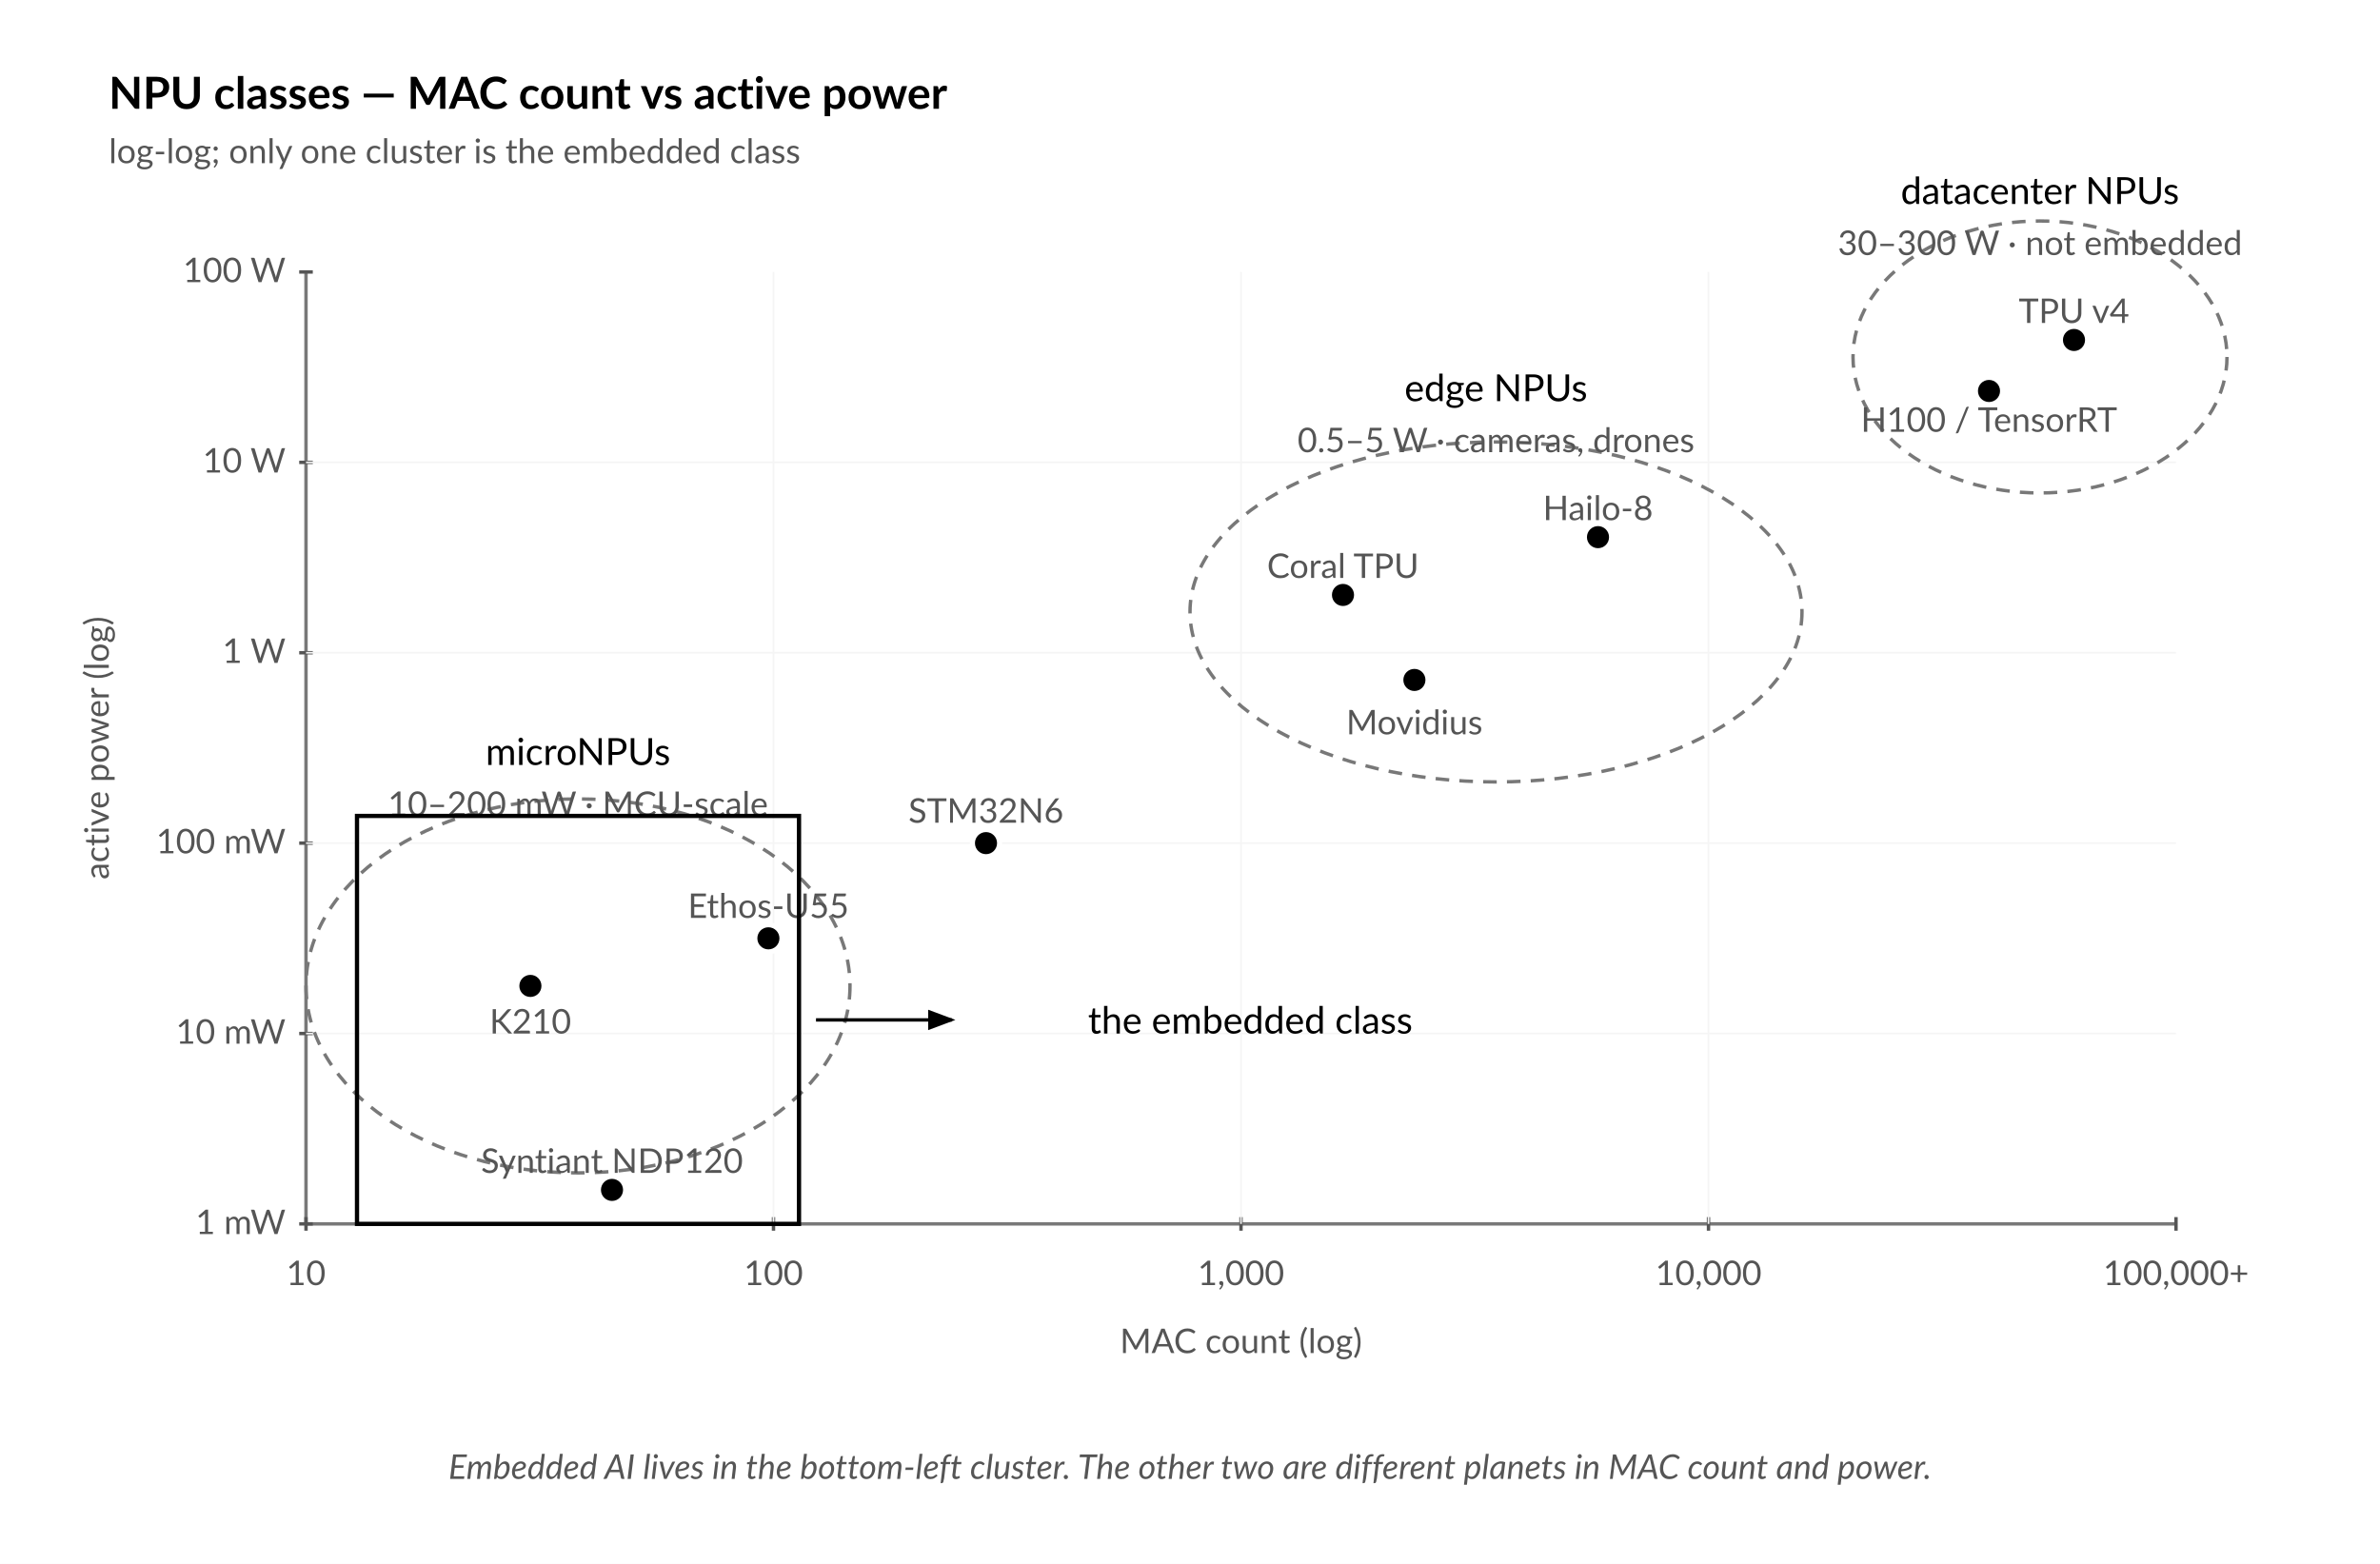
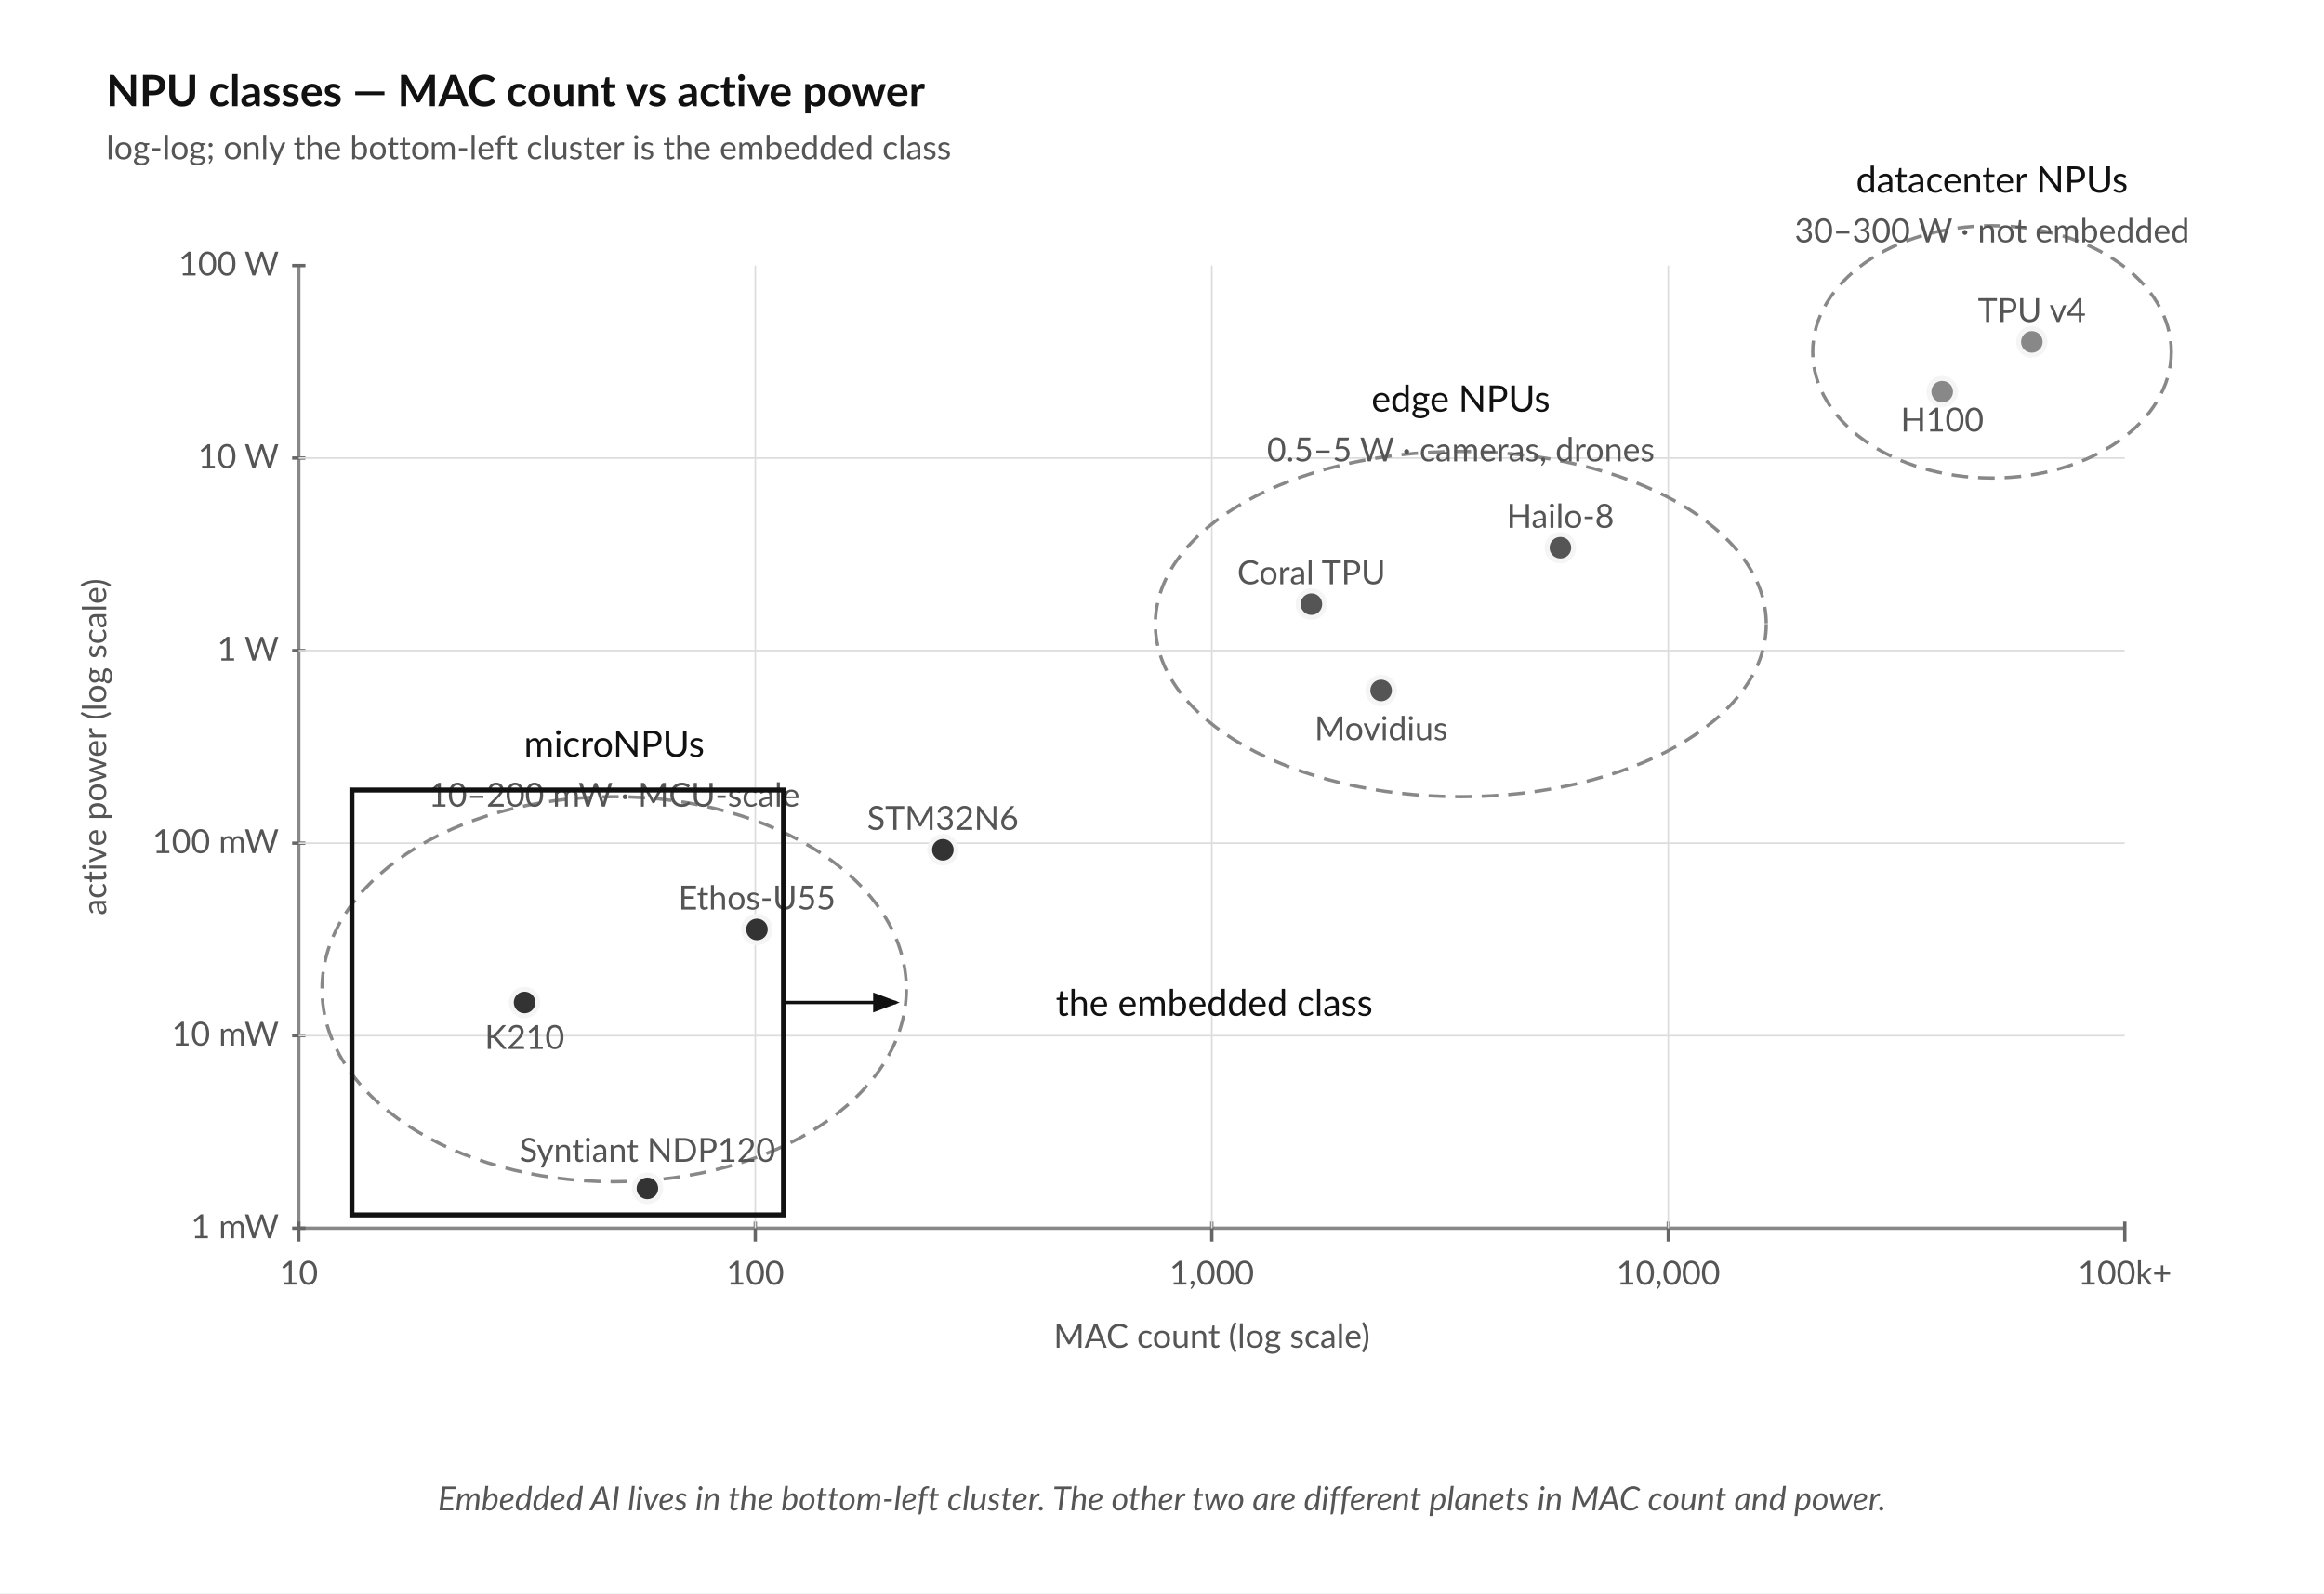
- <svg xmlns="http://www.w3.org/2000/svg" viewBox="0 0 700 460" role="img" aria-labelledby="t03 d03">
+ <svg xmlns="http://www.w3.org/2000/svg" viewBox="0 0 700 480" role="img" aria-labelledby="t03 d03">
  <defs>
    <style>
-       .ti { font-family: 'Real Head Pro', 'FF Real', Lato, sans-serif; font-size: 13px; font-weight: bold; fill: #000000; }
-       .lb { font-family: 'Real Head Pro', 'FF Real', Lato, sans-serif; font-size: 11px; fill: #000000; }
-       .sm { font-family: 'Real Head Pro', 'FF Real', Lato, sans-serif; font-size: 10px; fill: #555555; }
-       .cap { font-family: 'Real Head Pro', 'FF Real', Lato, sans-serif; font-size: 10px; font-style: italic; fill: #555555; }
-       .dot { fill: #000000; }
-       .dot-em { fill: #000000; stroke: #FFFFFF; stroke-width: 1.5; }
-       .cluster { fill: none; stroke: #787878; stroke-width: 1; stroke-dasharray: 4 3; }
+       .ti      { font-family: Lato, 'Helvetica Neue', Arial, sans-serif; font-size: 13px; font-weight: bold; fill: #111111; }
+       .lb      { font-family: Lato, 'Helvetica Neue', Arial, sans-serif; font-size: 11px; fill: #111111; }
+       .sm      { font-family: Lato, 'Helvetica Neue', Arial, sans-serif; font-size: 10px; fill: #555555; }
+       .cap     { font-family: Lato, 'Helvetica Neue', Arial, sans-serif; font-size: 10px; font-style: italic; fill: #555555; }
+       .cluster { fill: none; stroke: #888888; stroke-width: 1; stroke-dasharray: 5 3; }
    </style>
    <marker id="ar" markerWidth="8" markerHeight="6" refX="7" refY="3" orient="auto">
-       <polygon points="0 0, 8 3, 0 6" fill="#000000" />
+       <polygon points="0 0, 8 3, 0 6" fill="#111111" />
    </marker>
  </defs>
-   <rect width="700" height="460" fill="#FFFFFF" />
+   <rect width="700" height="480" fill="#FFFFFF" />
  <text x="32" y="32" class="ti">NPU classes — MAC count vs active power</text>
-   <text x="32" y="48" class="sm">log-log; only one cluster is the embedded class</text>
-   <line x1="90" y1="360" x2="640" y2="360" stroke="#787878" />
-   <line x1="90" y1="80" x2="90" y2="360" stroke="#787878" />
-   <g>
-     <line x1="90" y1="358" x2="90" y2="362" stroke="#555555" />
-     <text x="90" y="378" text-anchor="middle" class="sm">10</text>
-     <line x1="227.5" y1="358" x2="227.5" y2="362" stroke="#555555" />
-     <text x="227.5" y="378" text-anchor="middle" class="sm">100</text>
-     <line x1="365" y1="358" x2="365" y2="362" stroke="#555555" />
-     <text x="365" y="378" text-anchor="middle" class="sm">1,000</text>
-     <line x1="502.5" y1="358" x2="502.5" y2="362" stroke="#555555" />
-     <text x="502.5" y="378" text-anchor="middle" class="sm">10,000</text>
-     <line x1="640" y1="358" x2="640" y2="362" stroke="#555555" />
-     <text x="640" y="378" text-anchor="middle" class="sm">100,000+</text>
+   <text x="32" y="48" class="sm">log-log; only the bottom-left cluster is the embedded class</text>
+   <line x1="90" y1="370" x2="640" y2="370" stroke="#888888" stroke-width="1" />
+   <line x1="90" y1="80" x2="90" y2="370" stroke="#888888" stroke-width="1" />
+   <line x1="90" y1="368" x2="90" y2="374" stroke="#666666" />
+   <text x="90" y="387" text-anchor="middle" class="sm">10</text>
+   <line x1="227.5" y1="368" x2="227.5" y2="374" stroke="#666666" />
+   <text x="227.5" y="387" text-anchor="middle" class="sm">100</text>
+   <line x1="365" y1="368" x2="365" y2="374" stroke="#666666" />
+   <text x="365" y="387" text-anchor="middle" class="sm">1,000</text>
+   <line x1="502.5" y1="368" x2="502.5" y2="374" stroke="#666666" />
+   <text x="502.5" y="387" text-anchor="middle" class="sm">10,000</text>
+   <line x1="640" y1="368" x2="640" y2="374" stroke="#666666" />
+   <text x="640" y="387" text-anchor="middle" class="sm">100k+</text>
+   <text x="365" y="406" text-anchor="middle" class="sm">MAC count (log scale)</text>
+   <line x1="88" y1="370" x2="92" y2="370" stroke="#666666" />
+   <text x="84" y="373" text-anchor="end" class="sm">1 mW</text>
+   <line x1="88" y1="312" x2="92" y2="312" stroke="#666666" />
+   <text x="84" y="315" text-anchor="end" class="sm">10 mW</text>
+   <line x1="88" y1="254" x2="92" y2="254" stroke="#666666" />
+   <text x="84" y="257" text-anchor="end" class="sm">100 mW</text>
+   <line x1="88" y1="196" x2="92" y2="196" stroke="#666666" />
+   <text x="84" y="199" text-anchor="end" class="sm">1 W</text>
+   <line x1="88" y1="138" x2="92" y2="138" stroke="#666666" />
+   <text x="84" y="141" text-anchor="end" class="sm">10 W</text>
+   <line x1="88" y1="80" x2="92" y2="80" stroke="#666666" />
+   <text x="84" y="83" text-anchor="end" class="sm">100 W</text>
+   <text x="32" y="225" text-anchor="middle" class="sm" transform="rotate(-90 32 225)">active power (log scale)</text>
+   <g stroke="#DDDDDD" stroke-width="0.5">
+     <line x1="227.5" y1="80" x2="227.5" y2="370" />
+     <line x1="365" y1="80" x2="365" y2="370" />
+     <line x1="502.5" y1="80" x2="502.5" y2="370" />
+     <line x1="90" y1="312" x2="640" y2="312" />
+     <line x1="90" y1="254" x2="640" y2="254" />
+     <line x1="90" y1="196" x2="640" y2="196" />
+     <line x1="90" y1="138" x2="640" y2="138" />
  </g>
-   <text x="365" y="398" text-anchor="middle" class="sm">MAC count (log)</text>
-   <g>
-     <line x1="88" y1="360" x2="92" y2="360" stroke="#555555" />
-     <text x="84" y="363" text-anchor="end" class="sm">1 mW</text>
-     <line x1="88" y1="304" x2="92" y2="304" stroke="#555555" />
-     <text x="84" y="307" text-anchor="end" class="sm">10 mW</text>
-     <line x1="88" y1="248" x2="92" y2="248" stroke="#555555" />
-     <text x="84" y="251" text-anchor="end" class="sm">100 mW</text>
-     <line x1="88" y1="192" x2="92" y2="192" stroke="#555555" />
-     <text x="84" y="195" text-anchor="end" class="sm">1 W</text>
-     <line x1="88" y1="136" x2="92" y2="136" stroke="#555555" />
-     <text x="84" y="139" text-anchor="end" class="sm">10 W</text>
-     <line x1="88" y1="80" x2="92" y2="80" stroke="#555555" />
-     <text x="84" y="83" text-anchor="end" class="sm">100 W</text>
-   </g>
-   <text x="32" y="220" text-anchor="middle" class="sm" transform="rotate(-90 32 220)">active power (log)</text>
-   <g stroke="#F5F5F5" stroke-width="0.5">
-     <line x1="227.5" y1="80" x2="227.5" y2="360" />
-     <line x1="365" y1="80" x2="365" y2="360" />
-     <line x1="502.5" y1="80" x2="502.5" y2="360" />
-     <line x1="90" y1="304" x2="640" y2="304" />
-     <line x1="90" y1="248" x2="640" y2="248" />
-     <line x1="90" y1="192" x2="640" y2="192" />
-     <line x1="90" y1="136" x2="640" y2="136" />
-   </g>
-   <ellipse cx="170" cy="290" rx="80" ry="55" class="cluster" />
-   <text x="170" y="225" text-anchor="middle" class="lb">microNPUs</text>
-   <text x="170" y="240" text-anchor="middle" class="sm">10–200 mW · MCU-scale</text>
-   <circle cx="180" cy="350" r="4" class="dot-em" />
-   <text x="180" y="345" text-anchor="middle" class="sm">Syntiant NDP120</text>
-   <circle cx="226" cy="276" r="4" class="dot-em" />
-   <text x="226" y="270" text-anchor="middle" class="sm">Ethos-U55</text>
-   <circle cx="290" cy="248" r="4" class="dot-em" />
-   <text x="290" y="242" text-anchor="middle" class="sm">STM32N6</text>
-   <circle cx="156" cy="290" r="4" class="dot-em" />
-   <text x="156" y="304" text-anchor="middle" class="sm">K210</text>
-   <ellipse cx="440" cy="180" rx="90" ry="50" class="cluster" />
-   <text x="440" y="118" text-anchor="middle" class="lb">edge NPUs</text>
-   <text x="440" y="133" text-anchor="middle" class="sm">0.5–5 W · cameras, drones</text>
-   <circle cx="395" cy="175" r="4" class="dot-em" />
-   <text x="395" y="170" text-anchor="middle" class="sm">Coral TPU</text>
-   <circle cx="470" cy="158" r="4" class="dot-em" />
-   <text x="470" y="153" text-anchor="middle" class="sm">Hailo-8</text>
-   <circle cx="416" cy="200" r="4" class="dot-em" />
-   <text x="416" y="216" text-anchor="middle" class="sm">Movidius</text>
-   <ellipse cx="600" cy="105" rx="55" ry="40" class="cluster" />
-   <text x="600" y="60" text-anchor="middle" class="lb">datacenter NPUs</text>
-   <text x="600" y="75" text-anchor="middle" class="sm">30–300 W · not embedded</text>
-   <circle cx="610" cy="100" r="4" class="dot-em" />
-   <text x="610" y="95" text-anchor="middle" class="sm">TPU v4</text>
-   <circle cx="585" cy="115" r="4" class="dot-em" />
-   <text x="585" y="127" text-anchor="middle" class="sm">H100 / TensorRT</text>
-   <rect x="105" y="240" width="130" height="120" fill="none" stroke="#000000" stroke-width="1.25" />
-   <path d="M 240 300 L 280 300" fill="none" stroke="#000000" stroke-width="1" marker-end="url(#ar)" />
-   <text x="320" y="304" class="lb">the embedded class</text>
-   <text x="350" y="435" text-anchor="middle" class="cap">Embedded AI lives in the bottom-left cluster. The other two are different planets in MAC count and power.</text>
+   <ellipse cx="185" cy="298" rx="88" ry="58" class="cluster" />
+   <text x="185" y="228" text-anchor="middle" class="lb">microNPUs</text>
+   <text x="185" y="243" text-anchor="middle" class="sm">10–200 mW · MCU-scale</text>
+   <circle cx="195" cy="358" r="4" fill="#333333" stroke="#F5F5F5" stroke-width="1.5" />
+   <text x="195" y="350" text-anchor="middle" class="sm">Syntiant NDP120</text>
+   <circle cx="228" cy="280" r="4" fill="#333333" stroke="#F5F5F5" stroke-width="1.5" />
+   <text x="228" y="274" text-anchor="middle" class="sm">Ethos-U55</text>
+   <circle cx="284" cy="256" r="4" fill="#333333" stroke="#F5F5F5" stroke-width="1.5" />
+   <text x="284" y="250" text-anchor="middle" class="sm">STM32N6</text>
+   <circle cx="158" cy="302" r="4" fill="#333333" stroke="#F5F5F5" stroke-width="1.5" />
+   <text x="158" y="316" text-anchor="middle" class="sm">K210</text>
+   <ellipse cx="440" cy="188" rx="92" ry="52" class="cluster" />
+   <text x="440" y="124" text-anchor="middle" class="lb">edge NPUs</text>
+   <text x="440" y="139" text-anchor="middle" class="sm">0.5–5 W · cameras, drones</text>
+   <circle cx="395" cy="182" r="4" fill="#555555" stroke="#F5F5F5" stroke-width="1.5" />
+   <text x="395" y="176" text-anchor="middle" class="sm">Coral TPU</text>
+   <circle cx="470" cy="165" r="4" fill="#555555" stroke="#F5F5F5" stroke-width="1.5" />
+   <text x="470" y="159" text-anchor="middle" class="sm">Hailo-8</text>
+   <circle cx="416" cy="208" r="4" fill="#555555" stroke="#F5F5F5" stroke-width="1.5" />
+   <text x="416" y="223" text-anchor="middle" class="sm">Movidius</text>
+   <ellipse cx="600" cy="106" rx="54" ry="38" class="cluster" />
+   <text x="600" y="58" text-anchor="middle" class="lb">datacenter NPUs</text>
+   <text x="600" y="73" text-anchor="middle" class="sm">30–300 W · not embedded</text>
+   <circle cx="612" cy="103" r="4" fill="#888888" stroke="#F5F5F5" stroke-width="1.5" />
+   <text x="612" y="97" text-anchor="middle" class="sm">TPU v4</text>
+   <circle cx="585" cy="118" r="4" fill="#888888" stroke="#F5F5F5" stroke-width="1.5" />
+   <text x="585" y="130" text-anchor="middle" class="sm">H100</text>
+   <rect x="106" y="238" width="130" height="128" fill="none" stroke="#111111" stroke-width="1.5" />
+   <path d="M 236 302 L 270 302" fill="none" stroke="#111111" stroke-width="1" marker-end="url(#ar)" />
+   <text x="318" y="306" class="lb">the embedded class</text>
+   <text x="350" y="455" text-anchor="middle" class="cap">Embedded AI lives in the bottom-left cluster. The other two are different planets in MAC count and power.</text>
</svg>
